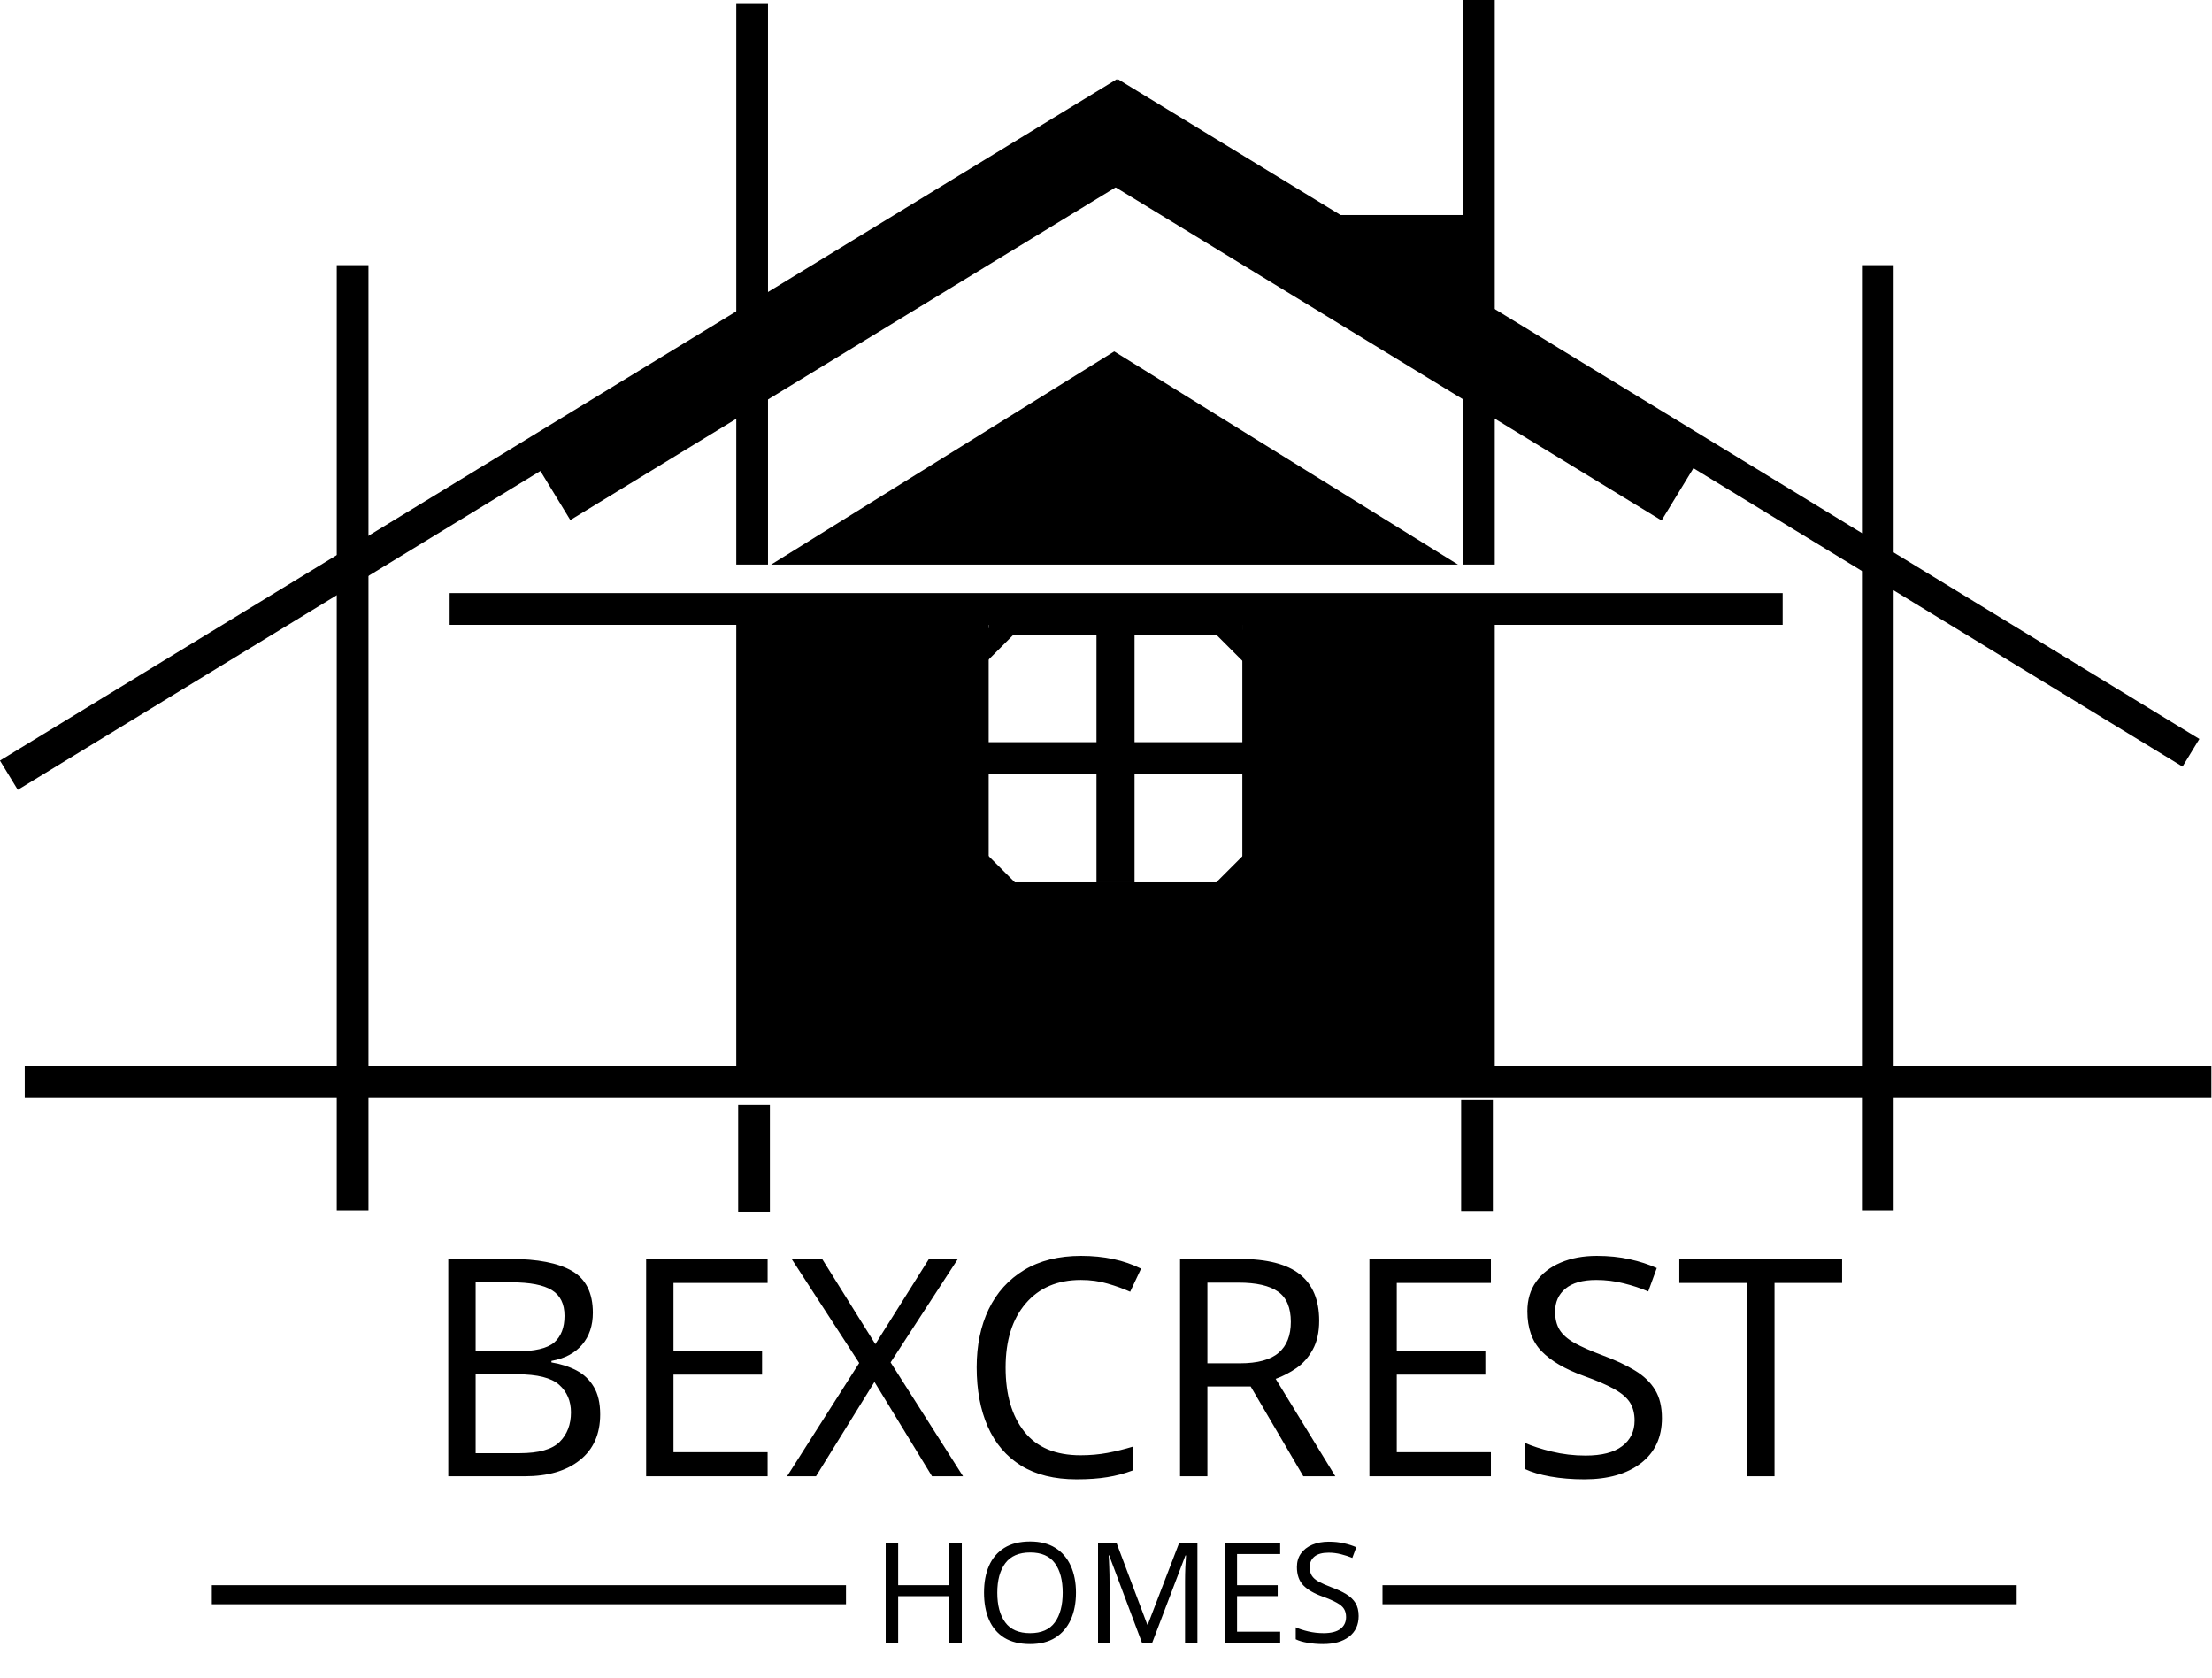
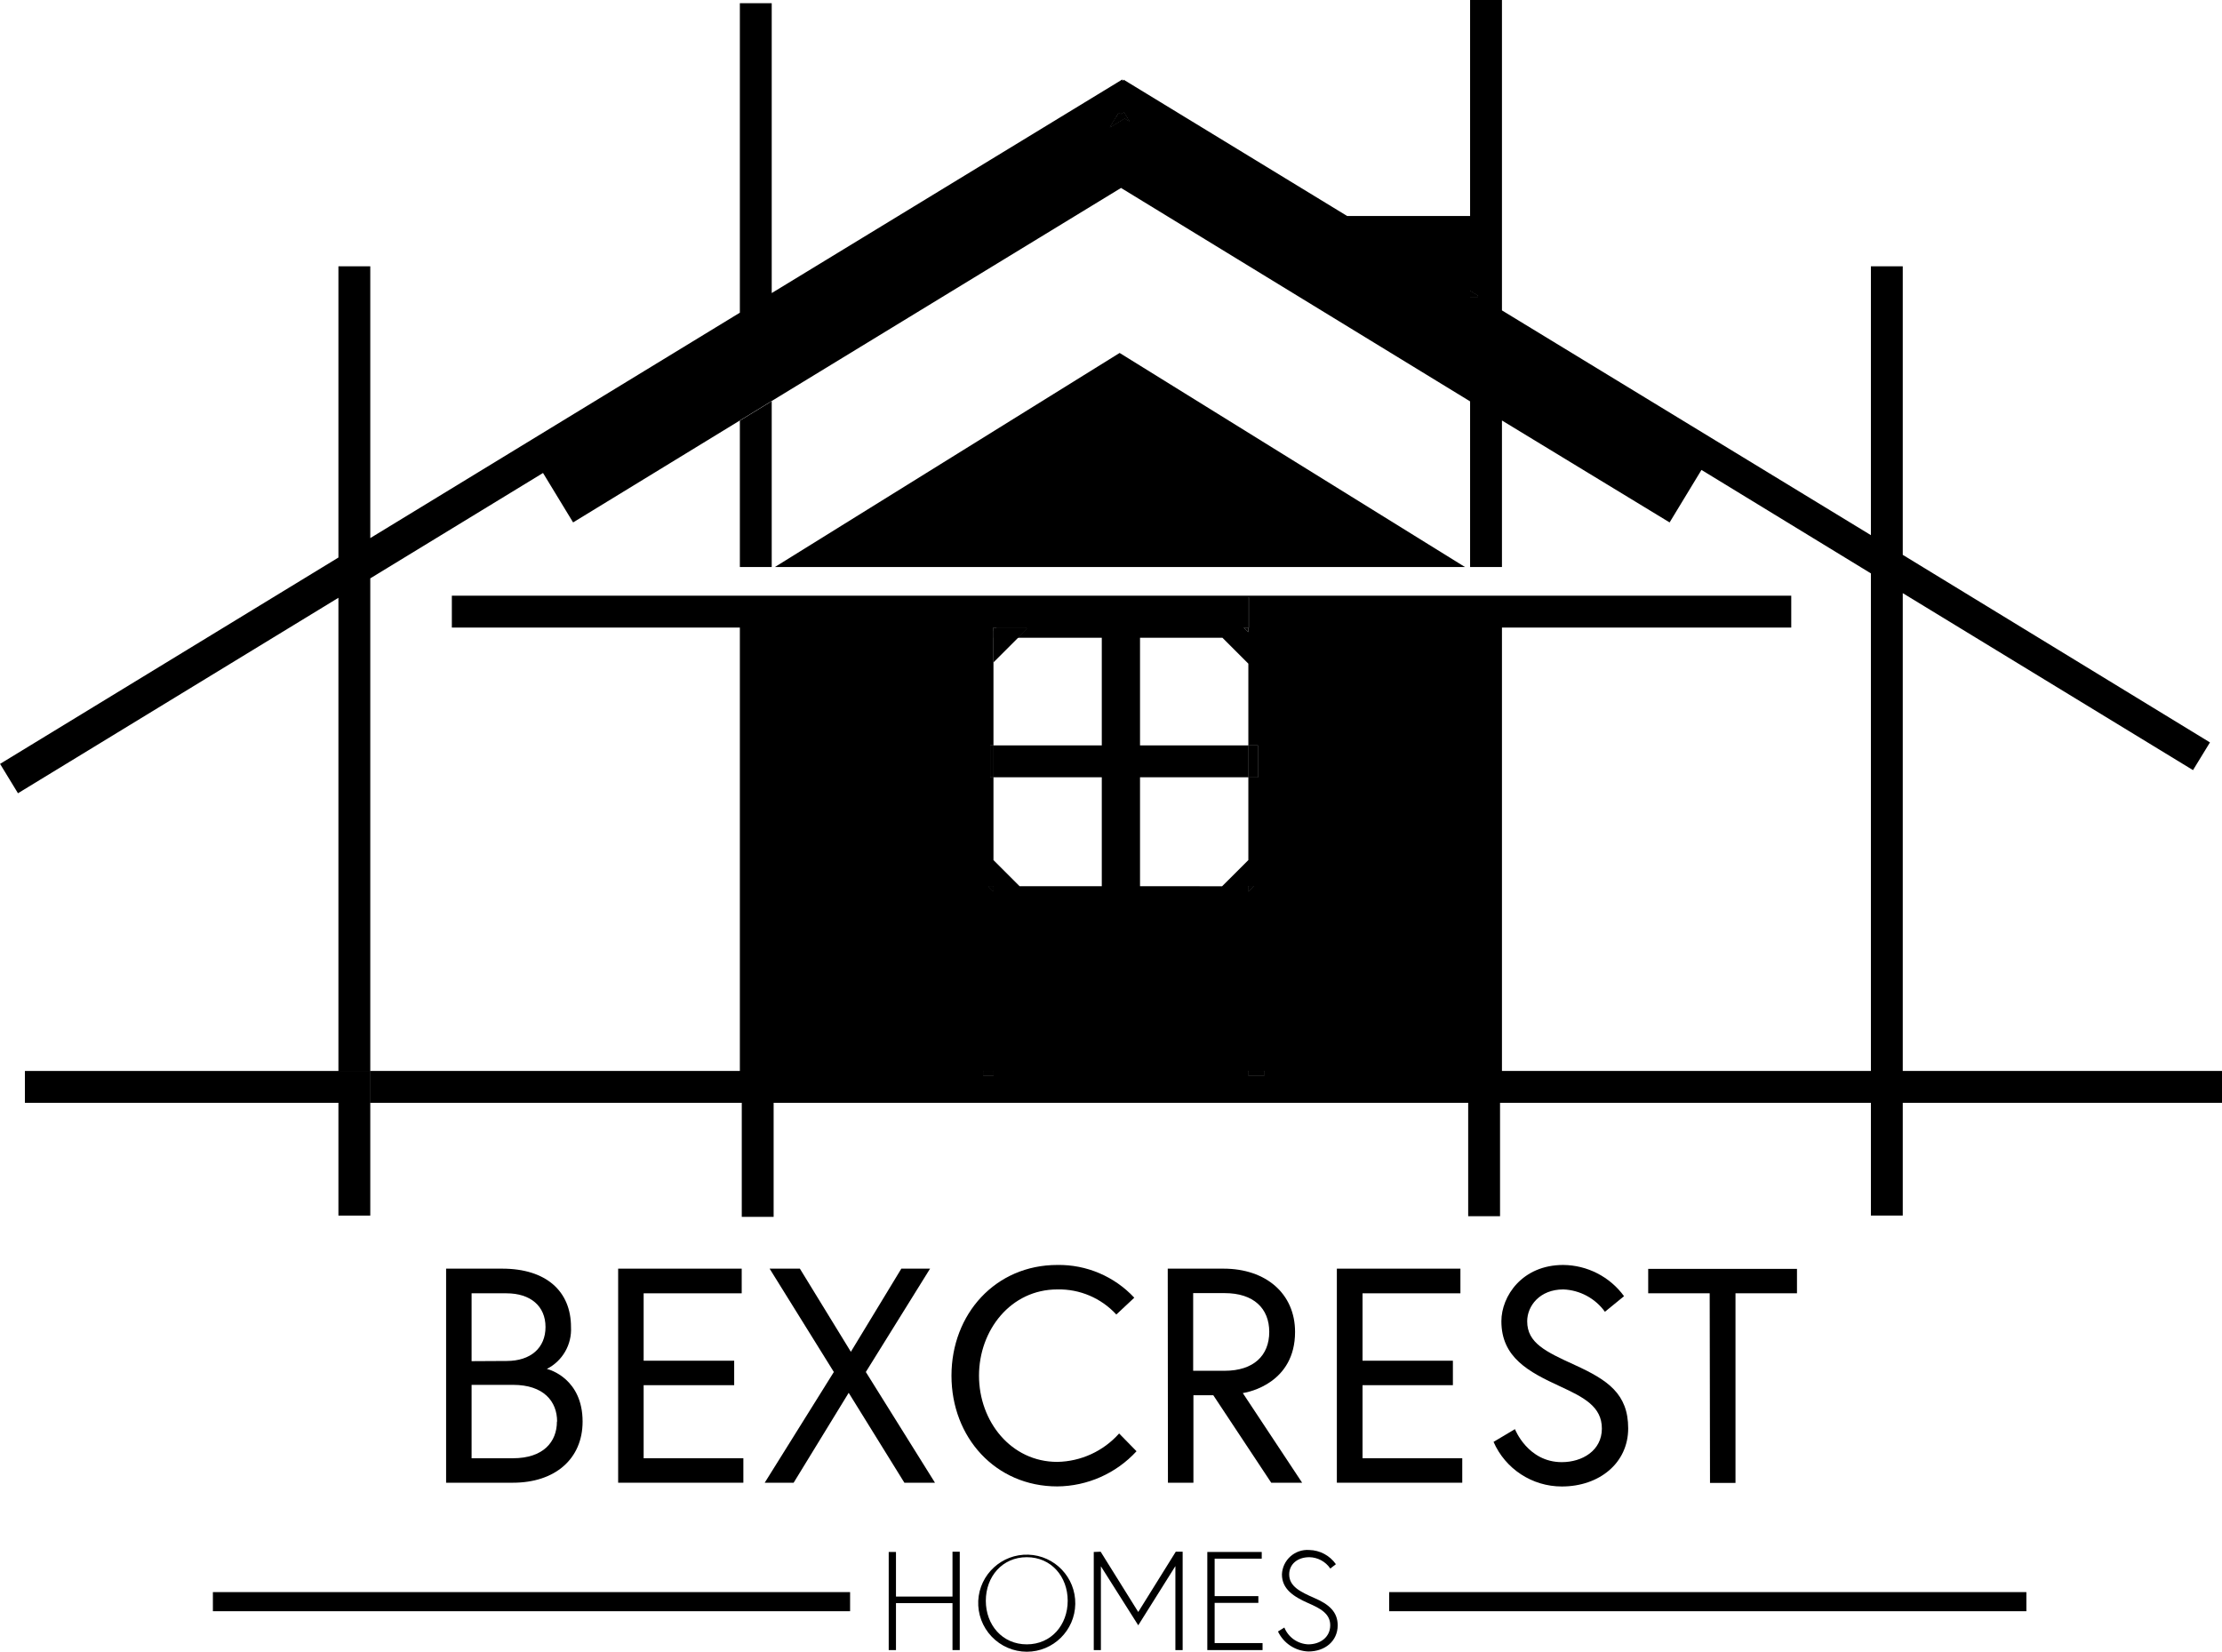
- <svg xmlns="http://www.w3.org/2000/svg" version="1.1" id="Layer_1" x="0px" y="0px" viewBox="0 0 348.8 264.5" style="enable-background:new 0 0 348.8 264.5;" xml:space="preserve">
-   <style type="text/css">
- 		.st0 {
- 			fill: #000;
- 		}
- 
- 		.st1 {
- 			font-family: 'Europa-Regular';
- 		}
- 
- 		.st2 {
- 			font-size: 48px;
- 		}
- 
- 		.st3 {
- 			font-family: 'Europa-Light';
- 		}
- 
- 		.st4 {
- 			font-size: 22px;
- 		}
- 	</style>
-   <rect x="53.1" y="41.8" class="st0" width="5" height="149" />
-   <rect x="116.1" y="0.5" class="st0" width="5" height="88.5" />
-   <rect x="230.7" class="st0" width="5" height="89" />
-   <rect x="293.6" y="41.8" class="st0" width="5" height="149" />
-   <rect x="3.9" y="168.1" class="st0" width="344.8" height="5" />
-   <rect x="116.1" y="93.8" class="st0" width="39.8" height="75" />
-   <rect x="195.9" y="93.8" class="st0" width="39.8" height="75" />
-   <rect x="154.3" y="139.1" class="st0" width="44.1" height="31.5" />
-   <rect x="155.9" y="93.8" class="st0" width="40.1" height="6.3" />
-   <rect x="172.9" y="100.1" class="st0" width="6" height="39" />
-   <rect x="116.4" y="174.1" class="st0" width="5" height="16.9" />
-   <rect x="230.4" y="173.4" class="st0" width="5" height="17.5" />
-   <rect x="-13.7" y="65.8" transform="matrix(0.8537 -0.5207 0.5207 0.8537 -22.5763 56.5959)" class="st0" width="206.3" height="5.4" />
-   <rect x="257.7" y="-33.2" transform="matrix(0.5207 -0.8537 0.8537 0.5207 67.828 254.1511)" class="st0" width="5.1" height="199.7" />
-   <polygon class="st0" points="175.7,55.4 121.6,89 229.9,89 " />
-   <rect x="79.5" y="44.9" transform="matrix(0.8537 -0.5207 0.5207 0.8537 -6.4723 76.5984)" class="st0" width="107.3" height="9.9" />
-   <rect x="213.8" y="-3.8" transform="matrix(0.5207 -0.8537 0.8537 0.5207 62.322 210.6738)" class="st0" width="9.9" height="107.3" />
-   <rect x="70.9" y="93.5" class="st0" width="210.2" height="5" />
-   <rect x="155.4" y="117" class="st0" width="42" height="5" />
-   <rect x="150.5" y="99.6" transform="matrix(0.7071 -0.7071 0.7071 0.7071 -25.9499 140.0162)" class="st0" width="11" height="3.5" />
-   <rect x="189.8" y="136.3" transform="matrix(0.7071 -0.7071 0.7071 0.7071 -40.404 178.5347)" class="st0" width="11" height="3.5" />
-   <rect x="193.5" y="95.5" transform="matrix(0.7071 -0.7071 0.7071 0.7071 -14.2312 167.686)" class="st0" width="3.5" height="11" />
-   <rect x="155.5" y="133.3" transform="matrix(0.7071 -0.7071 0.7071 0.7071 -52.1049 151.8233)" class="st0" width="3.5" height="11" />
-   <rect x="209" y="33.9" class="st0" width="22.9" height="12.7" />
-   <text transform="matrix(1 0 0 1 66.03 232.73)" class="st0 st1 st2">BEXCREST</text>
-   <text transform="matrix(1 0 0 1 137.52 258.96)" class="st0 st3 st4">HOMES</text>
-   <rect x="33.4" y="249.9" class="st0" width="100" height="3" />
-   <rect x="218" y="249.9" class="st0" width="100" height="3" />
+ <svg xmlns="http://www.w3.org/2000/svg" id="Layer_1" data-name="Layer 1" viewBox="0 0 348.71 259.22">
+   <rect x="53.11" y="168.1" width="5" height="22.7" />
+   <polygon points="121.11 62.97 121.11 89 116.11 89 116.11 66.03 121.11 62.97" />
+   <polygon points="231.91 46.41 231.91 46.6 230.71 46.6 230.71 45.67 231.91 46.41" />
+   <path d="M298.6,168.1v-75l45.55,27.78,2.66-4.35L298.6,87.09V41.8h-5V84L235.7,48.72V0h-5V33.9H211.4L176.33,12.51l-.1.17-.12-.2L121.1,46V.5h-5V49.08l-58,35.38V41.8h-5V87.51L0,119.9l2.81,4.61L53.1,93.83V168.1h5V90.78L85.21,74.24,89.93,82,116.1,66l5-3.06,54.82-33.44L230.7,63V89h5V66l26.31,16,5-8.24L293.6,90V168.1H235.7V98.5h45.4v-5H70.9v5h45.2v69.6h-58v5h58.3V191h5V173.1h109v17.8h5V173.1h58.2v17.7h5V173.1h50.1v-5ZM176.48,18.58l-2.3,1.4.95-1.56.3-.48.13-.22.36.22.46-.28.44.71.1.18.3.48ZM230.7,45.67l1.2.74v.19h-1.2ZM195.9,98.5V93.8h.1v4.7h-.1v.72l-.72-.72Zm-40,70.3h-1.6v-.7h1.6Zm0-28.88-.82-.82h.82Zm17-22.92h-17v5h17v17.1H160L155.9,135V122h-.5v-5h.5V98.5h5l.22.22-1.38,1.38H172.9Zm6,22.1V122h17v-5h-17V100.1h12.93l4.07,4.07V117h1.5v5h-1.5v13l-4.12,4.11Zm17.83,0-.83.84v-.84Zm1.67,29.7h-2.5v-.7h2.5Z" transform="translate(0.01)" />
+   <rect x="3.91" y="168.1" width="54.2" height="5" />
+   <rect x="154.31" y="168.1" width="1.6" height="0.7" />
+   <rect x="195.91" y="168.1" width="2.5" height="0.7" />
+   <rect x="155.41" y="117" width="0.5" height="5" />
+   <polygon points="155.91 139.1 155.91 139.92 155.09 139.1 155.91 139.1" />
+   <rect x="154.31" y="168.1" width="1.6" height="0.7" />
+   <rect x="195.91" y="117" width="1.5" height="5" />
+   <rect x="195.91" y="168.1" width="2.5" height="0.7" />
+   <polygon points="196.74 139.1 195.91 139.94 195.91 139.1 196.74 139.1" />
+   <rect x="195.91" y="93.8" width="0.1" height="4.7" />
+   <polygon points="155.91 139.1 155.91 139.92 155.09 139.1 155.91 139.1" />
+   <rect x="154.31" y="168.1" width="1.6" height="0.7" />
+   <polygon points="196.74 139.1 195.91 139.94 195.91 139.1 196.74 139.1" />
+   <rect x="195.91" y="168.1" width="2.5" height="0.7" />
+   <polygon points="161.16 98.72 159.78 100.1 155.91 100.1 155.91 98.5 160.94 98.5 161.16 98.72" />
+   <polygon points="195.91 98.5 195.91 99.22 195.19 98.5 195.91 98.5" />
+   <rect x="195.91" y="93.8" width="0.1" height="4.7" />
+   <polygon points="176.83 18.37 176.73 18.43 176.49 18.58 174.19 19.98 175.14 18.42 175.44 17.94 175.57 17.72 175.93 17.94 176.39 17.66 176.83 18.37" />
+   <polygon points="177.23 19.03 176.49 18.58 175.68 18.09 175.44 17.94 175.57 17.72 175.93 17.94 176.39 17.66 176.83 18.37 176.93 18.55 177.23 19.03" />
+   <polygon points="231.91 46.41 231.91 46.6 230.71 46.6 230.71 45.67 231.91 46.41" />
+   <polygon points="175.71 55.4 121.61 89 229.91 89 175.71 55.4" />
+   <polygon points="177.23 19.03 176.49 18.58 174.19 19.98 175.14 18.42 175.68 18.09 175.93 17.94 176.39 17.66 176.83 18.37 176.93 18.55 177.23 19.03" />
+   <polygon points="177.23 19.03 176.49 18.58 174.19 19.98 175.14 18.42 175.44 17.94 175.57 17.72 175.93 17.94 176.73 18.43 176.93 18.55 177.23 19.03" />
+   <rect x="195.91" y="93.8" width="0.1" height="4.7" />
+   <rect x="155.41" y="117" width="0.5" height="5" />
+   <rect x="195.91" y="117" width="1.5" height="5" />
+   <polygon points="161.16 98.72 155.91 103.97 155.91 99.02 156.43 98.5 160.94 98.5 161.16 98.72" />
+   <polygon points="196.74 139.1 195.91 139.94 195.91 139.1 196.74 139.1" />
+   <polygon points="155.91 139.1 155.91 139.92 155.09 139.1 155.91 139.1" />
+   <polygon points="231.91 46.41 231.91 46.6 230.71 46.6 230.71 45.67 231.91 46.41" />
+   <g style="isolation:isolate">
+     <path d="M70,199.13H78.8c6.91,0,10.8,3.55,10.8,9.16a6.94,6.94,0,0,1-3.79,6.58c.48.1,5.61,1.59,5.61,8.26,0,5.86-4.32,9.6-10.94,9.6H70Zm9.5,14.49c3.79,0,6.1-2.06,6.1-5.33S83.26,203,79.47,203H74v10.65Zm7.92,9.51c0-3.17-2.11-5.76-6.91-5.76H74v11.52h6.48C85.28,228.89,87.39,226.3,87.39,223.13Z" transform="translate(0.01)" />
+     <path d="M101,213.58h14.21v3.84H101v11.47h15.65v3.84H97v-33.6h19.39V203H101Z" transform="translate(0.01)" />
+     <path d="M133.18,218.62l-8.64,14.11H120l10.85-17.38-10.08-16.22h4.75l8,13.05,7.92-13.05h4.51l-10.08,16.22,10.85,17.38h-4.8Z" transform="translate(0.01)" />
+     <path d="M175.18,206.33a12.19,12.19,0,0,0-9.26-3.94c-7.3,0-12.29,6.39-12.29,13.54s5,13.53,12.29,13.53a13.29,13.29,0,0,0,9.7-4.46l2.73,2.79a17.08,17.08,0,0,1-12.43,5.52c-9.7,0-16.61-7.69-16.61-17.38s6.91-17.38,16.61-17.38A16.15,16.15,0,0,1,178,203.69Z" transform="translate(0.01)" />
+     <path d="M183.25,199.13H192c6.67,0,11.23,3.93,11.23,9.93,0,8-7.24,9.46-8.2,9.6l9.31,14.07h-4.85L190.4,219h-3.12v13.73h-4Zm15.93,9.93c0-3.69-2.45-6.09-7-6.09h-4.94v12.19h4.94C196.73,215.16,199.18,212.76,199.18,209.06Z" transform="translate(0.01)" />
+     <path d="M213.82,213.58H228v3.84H213.82v11.47h15.65v3.84H209.79v-33.6h19.39V203H213.82Z" transform="translate(0.01)" />
+     <path d="M244.83,217.61c-4.9-2.26-9.22-4.51-9.22-10.23,0-3.93,3.27-8.83,9.7-8.83a11.94,11.94,0,0,1,9.55,4.9l-3,2.45a8.46,8.46,0,0,0-6.53-3.51c-3.7,0-5.67,2.59-5.67,5,0,3.41,2.88,4.76,7.49,6.87,5.14,2.35,8.36,4.51,8.36,9.94s-4.52,9.12-10.42,9.12a11.69,11.69,0,0,1-10.71-7l3.36-2s2,5.18,7.35,5.18c3.22,0,6.29-1.82,6.29-5.27S248.57,219.34,244.83,217.61Z" transform="translate(0.01)" />
+     <path d="M268.3,203h-9.65v-3.84H282V203h-9.65v29.76h-4Z" transform="translate(0.01)" />
+   </g>
+   <g style="isolation:isolate">
+     <path d="M149.47,243.56h1.14V259h-1.14v-7.37H140.6V259h-1.14v-15.4h1.14v7h8.87Z" transform="translate(0.01)" />
+     <path d="M153.51,251.26a7.62,7.62,0,1,1,7.62,8A7.66,7.66,0,0,1,153.51,251.26Zm1.19,0c0,3.78,2.58,6.84,6.43,6.84s6.42-3.06,6.42-6.84-2.57-6.84-6.42-6.84S154.7,247.47,154.7,251.26Z" transform="translate(0.01)" />
+     <path d="M172.72,243.56l5.9,9.46,5.89-9.46h1.08V259h-1.14V245.82l-5.83,9.29-5.86-9.26V259h-1.12v-15.4Z" transform="translate(0.01)" />
+     <path d="M190.61,250.53h6.86v1.06h-6.86v6.31h7.52V259h-8.67v-15.4H198v1.05h-7.39Z" transform="translate(0.01)" />
+     <path d="M205.3,251.63c-2.26-1-4.13-2.18-4.13-4.51a4,4,0,0,1,4.29-3.83,5.25,5.25,0,0,1,4.18,2.23l-.88.68a4.06,4.06,0,0,0-3.28-1.78c-1.94,0-3.17,1.16-3.17,2.7,0,1.89,1.74,2.73,3.94,3.7,2.35,1,3.67,2.22,3.67,4.29,0,2.49-2,4.11-4.6,4.11a5.5,5.5,0,0,1-4.77-3.14l1-.62a4.24,4.24,0,0,0,3.74,2.64c1.92,0,3.46-1.14,3.46-3S207.11,252.42,205.3,251.63Z" transform="translate(0.01)" />
+   </g>
+   <rect x="33.41" y="249.9" width="100" height="3" />
+   <rect x="218.01" y="249.9" width="100" height="3" />
</svg>
